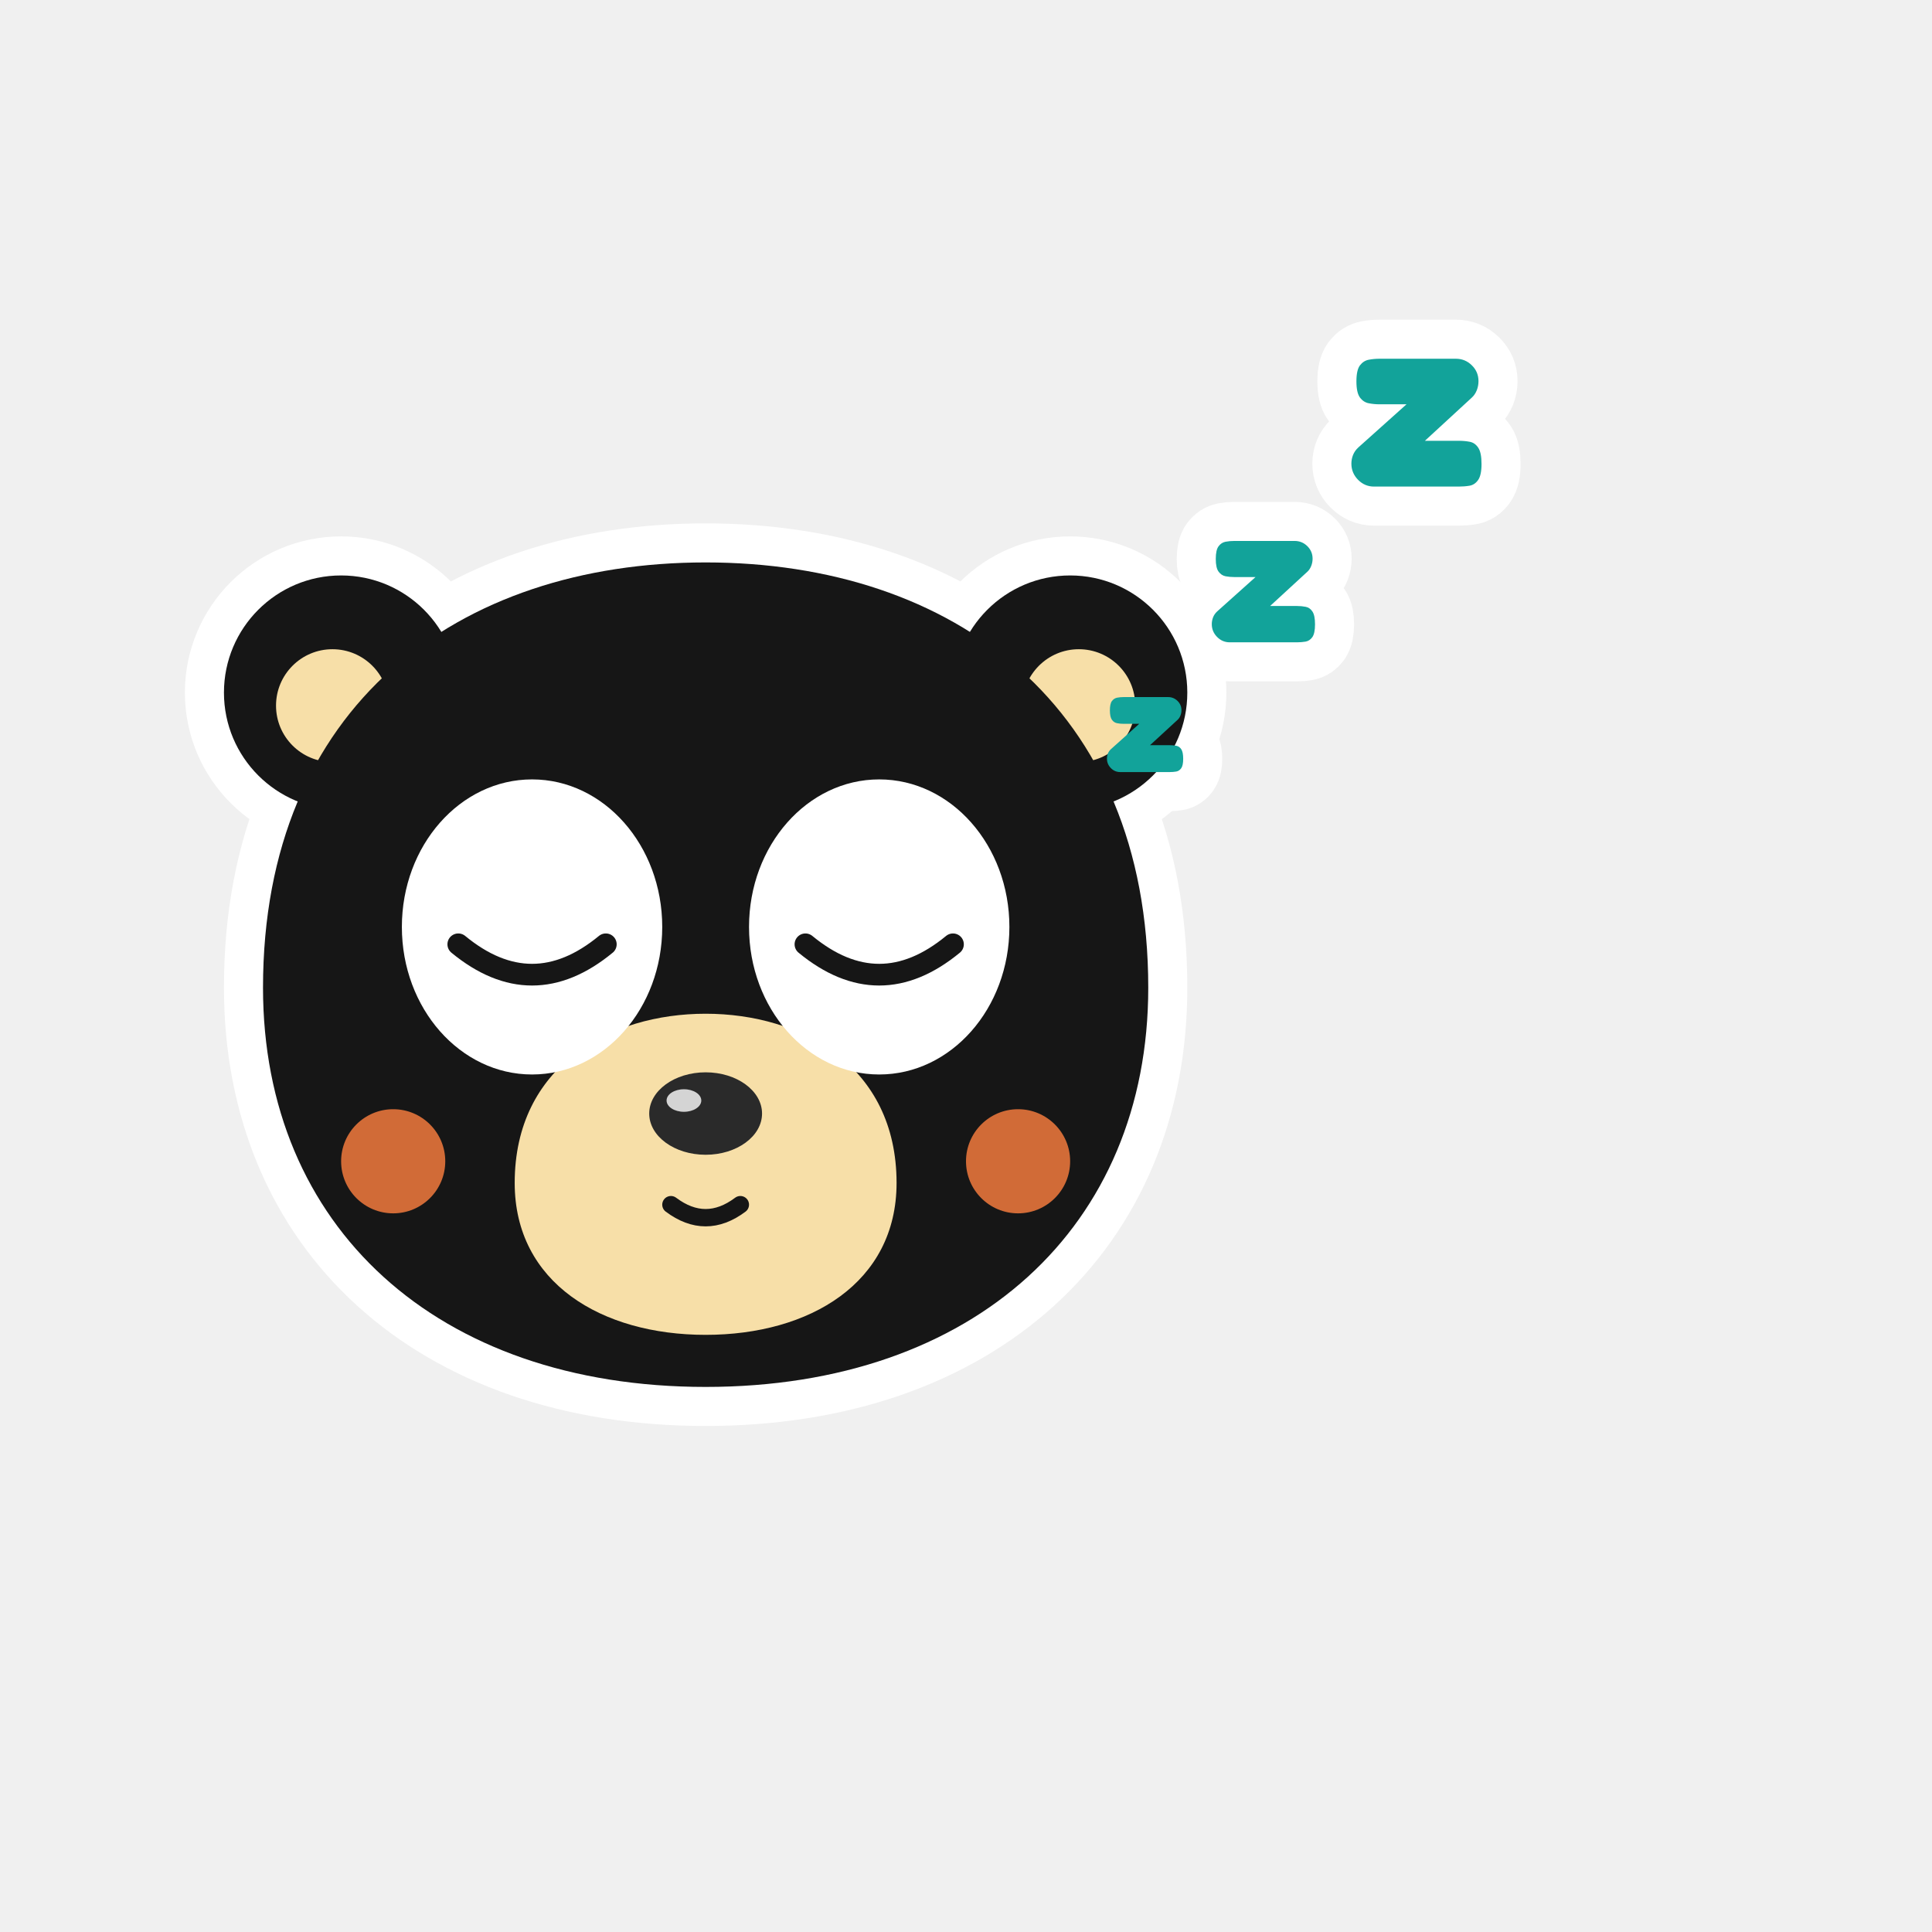
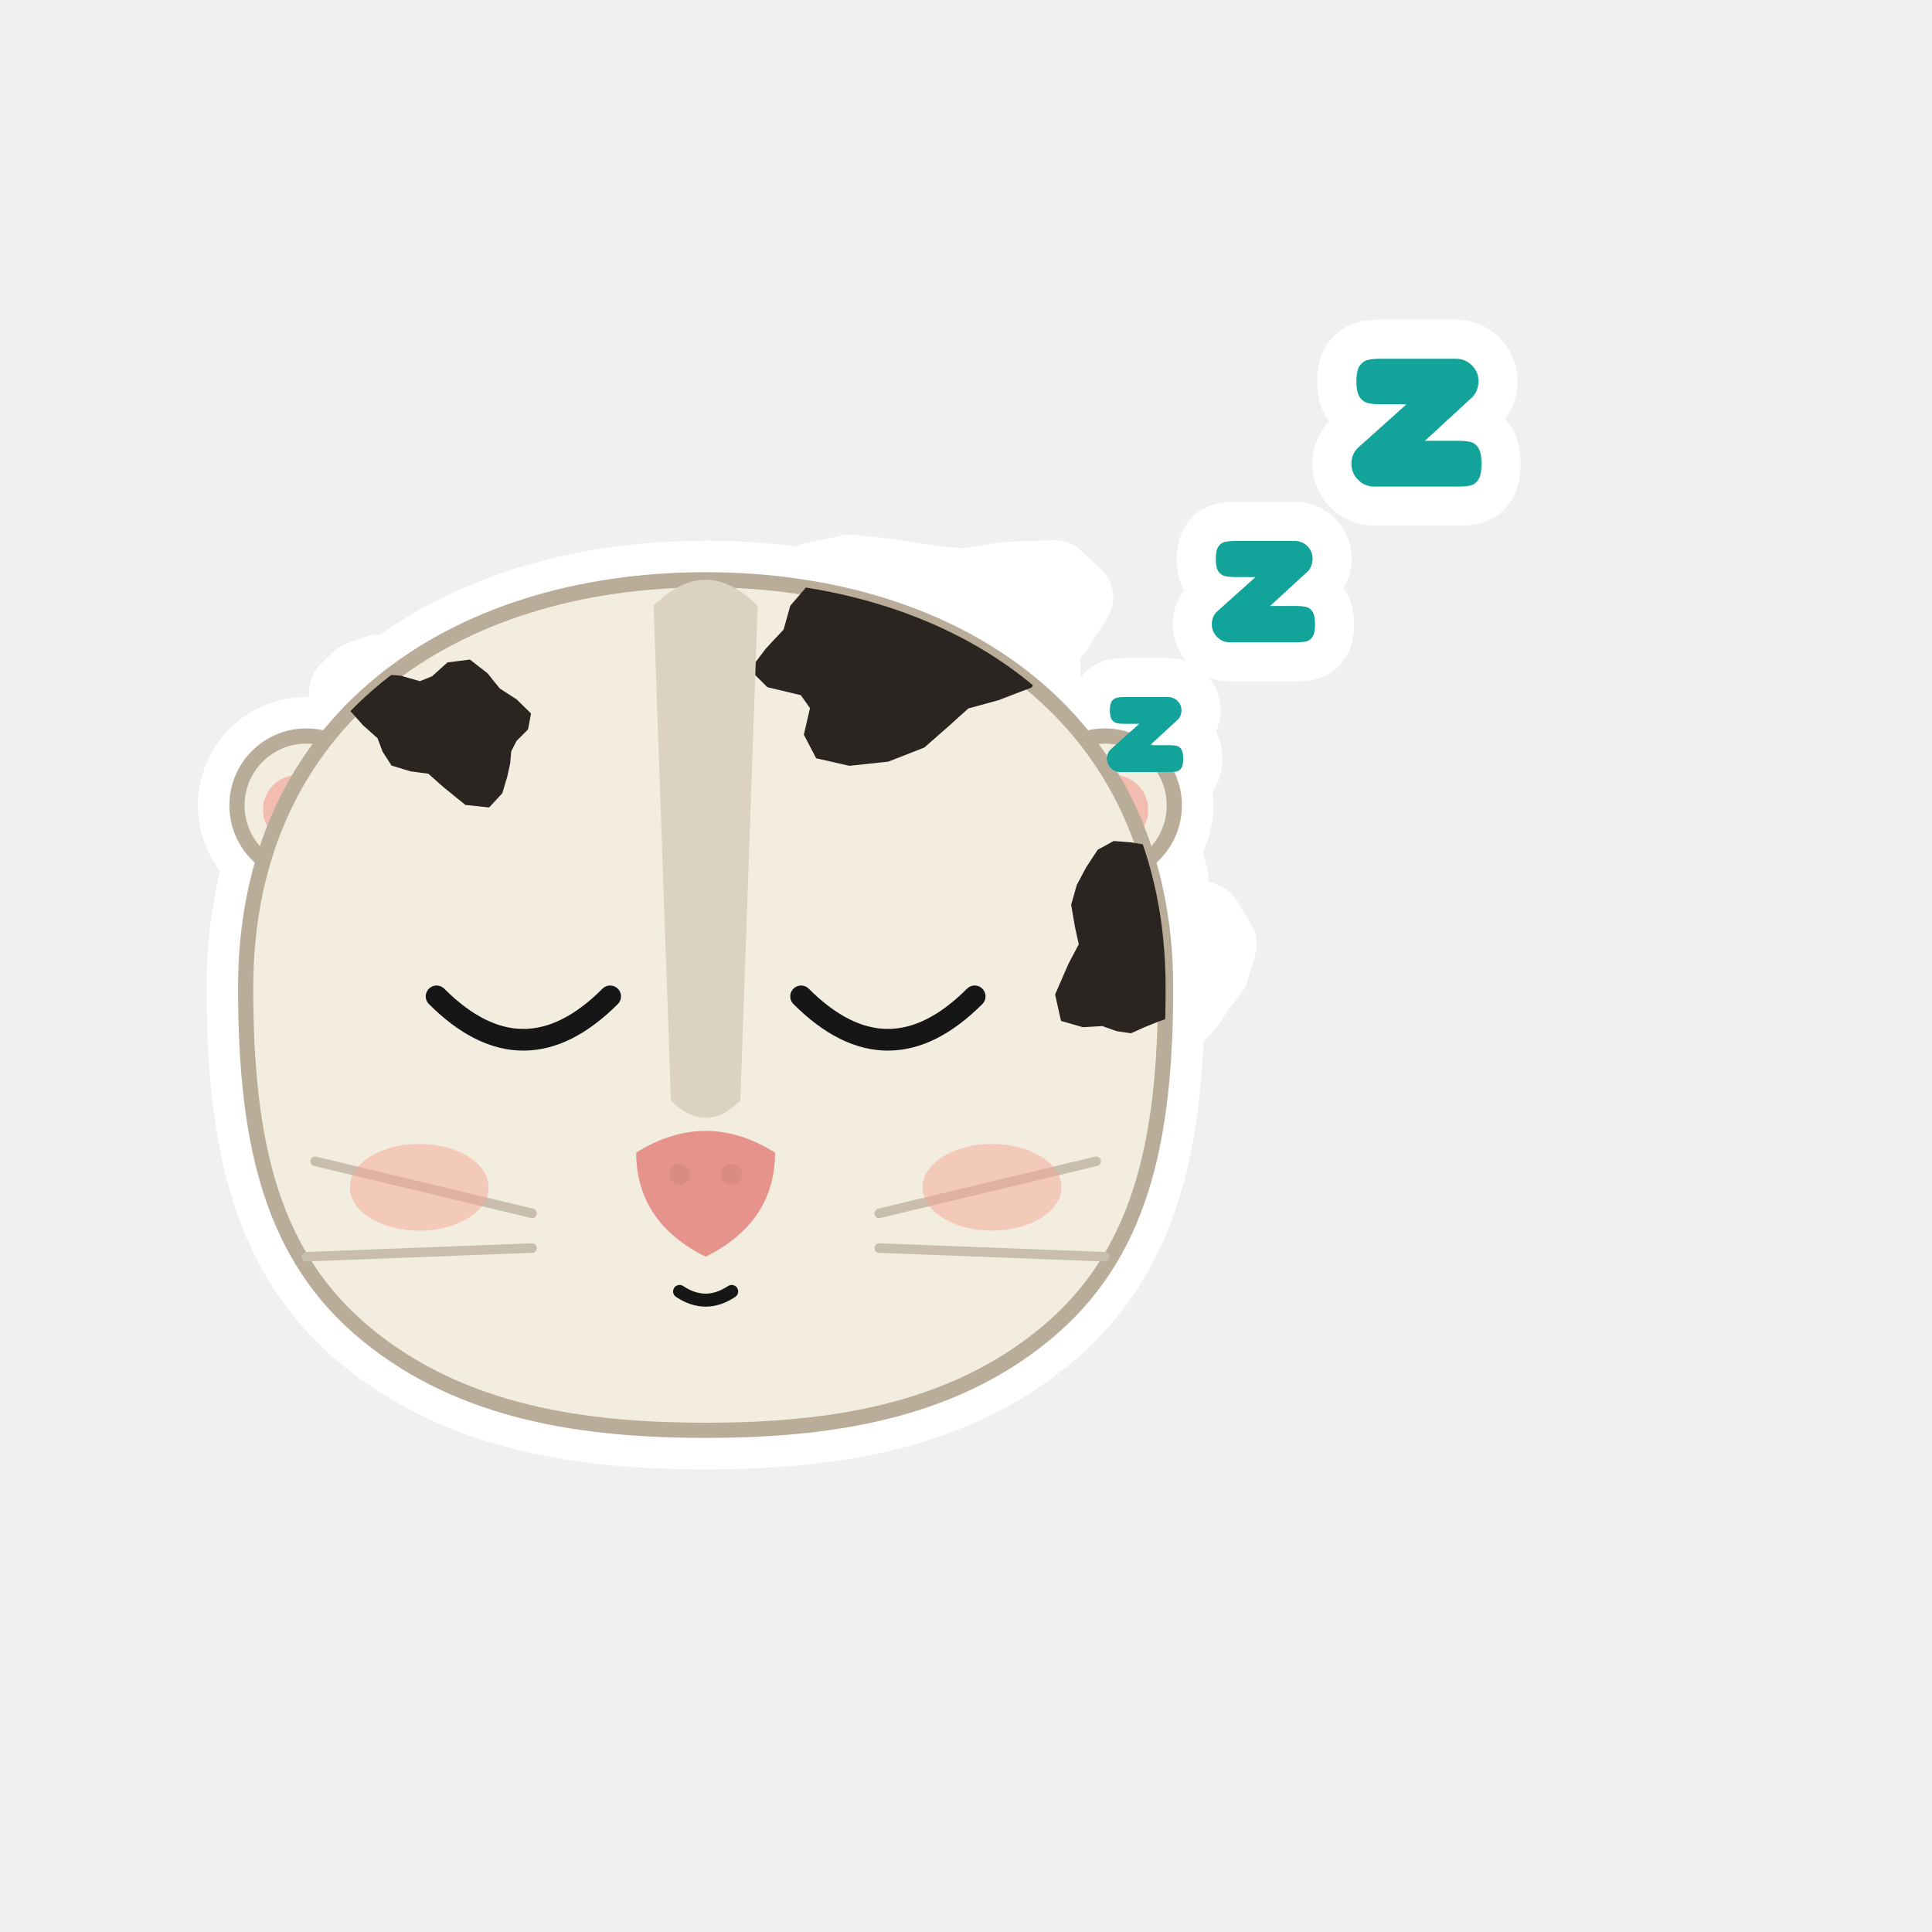
<svg xmlns="http://www.w3.org/2000/svg" viewBox="0 0 512 512" width="512" height="512">
  <g transform="translate(-43.00 77.75) scale(1.15)">
    <g stroke="#FFFFFF" stroke-width="18" stroke-linejoin="round" stroke-linecap="round" fill="#FFFFFF">
      <g transform="rotate(0 200 165)">
-         <circle cx="116" cy="92" r="27" />
-         <circle cx="114" cy="95" r="13" />
-         <circle cx="284" cy="92" r="27" />
-         <circle cx="286" cy="95" r="13" />
-         <path d="M98 160C98 95 143 62 200 62C257 62 302 95 302 160C302 215 262 252 200 252C138 252 98 215 98 160Z" />
-         <path d="M156 205C156 178 178 166 200 166C222 166 244 178 244 205C244 228 224 240 200 240C176 240 156 228 156 205Z" />
-         <ellipse cx="200" cy="189" rx="13" ry="9.5" />
-         <ellipse cx="195" cy="186" rx="4" ry="2.6" />
-         <path d="M192 210Q200 216 208 210" stroke-linecap="round" />
-         <circle cx="128" cy="200" r="12" />
-         <circle cx="272" cy="200" r="12" />
-         <ellipse cx="160" cy="146" rx="30" ry="34" />
-         <path d="M143 150Q160 164 177 150" stroke-linecap="round" />
-         <ellipse cx="240" cy="146" rx="30" ry="34" />
-         <path d="M223 150Q240 164 257 150" stroke-linecap="round" />
+         <circle cx="108" cy="118" r="16" stroke-linejoin="round" />
+         <circle cx="106" cy="119" r="8" />
+         <circle cx="292" cy="118" r="16" stroke-linejoin="round" />
+         <circle cx="294" cy="119" r="8" />
+         <path d="M94 160C94 98 142 66 200 66C258 66 306 98 306 160C306 196 300 222 278 240C256 258 228 262 200 262C172 262 144 258 122 240C100 222 94 196 94 160Z" stroke-linejoin="round" />
+         <g>
+           <path d="M281.52 84L276.69 88.12L276.28 92.58L273.11 96.72L264.99 98L257.8 98.42L252.73 101.35L246 105.12L237.24 106.57L228.27 105.66L221.11 102.36L219.46 96.45L222.12 90.76L220.67 87.4L213.52 84L210.4 79.22L215.02 75.22L219.94 71.78L222.59 66.73L228.3 62.38L237.6 62.35L246 65.12L252.37 67.57L257.77 69.62L263.51 71.08L272.62 71.51L283.39 73.41L286.97 78.5Z" transform="rotate(-12 246 84)" />
+           <path d="M156.18 100L156.9 102.7L157.32 105.84L157.54 109.79L155.82 113.89L150.47 115.22L144.26 113.07L140 111.38L136 112.26L131.39 112.52L128.35 110.22L126.2 107.7L122.05 106.05L117.5 103.59L116.18 100L117.9 96.47L121.29 93.69L126.27 92.33L130.88 92L133.12 89.99L135.36 85.77L140 83.38L144.9 84.97L148.74 87.29L153.29 88.33L157.48 90.24L158.09 93.9L156.5 97.36Z" transform="rotate(20 140 100)" />
+           <path d="M317.99 150L316.3 155.74L313.06 159.97L310.55 163.76L307.65 166.64L304.25 167.84L301.17 169.09L298 170.51L294.68 170.01L291.4 168.84L286.92 169.1L281.9 167.66L280.53 161.57L283.6 154.52L285.99 150L285.1 145.95L284.23 140.88L285.53 136.32L287.7 132.24L290.36 128.2L294.05 126.19L298 126.51L301.8 127.12L305.29 129.19L306.87 134.7L306.92 140.22L309.36 142.48L314.8 144.73Z" transform="rotate(0 298 150)" />
+         </g>
+         <path d="M188 72Q200 60 212 72L208 186Q200 194 192 186Z" />
+         <path d="M184 198Q200 188 216 198Q216 214 200 222Q184 214 184 198Z" />
+         <circle cx="194" cy="203" r="2.4" />
+         <circle cx="206" cy="203" r="2.4" />
+         <path d="M194 230Q200 234 206 230" stroke-linecap="round" />
+         <path d="M160 212L110 200M160 220L108 222" stroke-linecap="round" />
+         <path d="M240 212L290 200M240 220L292 222" stroke-linecap="round" />
+         <ellipse cx="134" cy="206" rx="16" ry="10" />
+         <ellipse cx="266" cy="206" rx="16" ry="10" />
+         <path d="M138 162Q158 182 178 162" stroke-linecap="round" />
+         <path d="M222 162Q242 182 262 162" stroke-linecap="round" />
      </g>
      <path d="M306.96 110.31L295.54 110.31Q294.28 110.31 293.38 109.39Q292.48 108.47 292.48 107.21L292.48 107.21Q292.48 106.60 292.70 106.04Q292.92 105.48 293.39 105.04L293.39 105.04L299.92 99.19L296.28 99.19Q295.54 99.19 294.82 99.05Q294.11 98.92 293.63 98.27Q293.16 97.62 293.16 96.09L293.16 96.09Q293.16 94.56 293.63 93.94Q294.11 93.31 294.82 93.17Q295.54 93.03 296.28 93.03L296.28 93.03L306.59 93.03Q307.84 93.03 308.75 93.92Q309.65 94.80 309.65 96.06L309.65 96.06Q309.65 96.71 309.41 97.30Q309.17 97.90 308.76 98.27L308.76 98.27L302.40 104.12L306.99 104.12Q307.78 104.12 308.47 104.25Q309.17 104.39 309.61 105.05Q310.05 105.72 310.05 107.25L310.05 107.25Q310.05 108.78 309.60 109.42Q309.14 110.07 308.44 110.19Q307.74 110.31 306.96 110.31L306.96 110.31Z" />
      <path d="M336.24 80.41L320.78 80.41Q319.08 80.41 317.86 79.17Q316.64 77.93 316.64 76.23L316.64 76.23Q316.64 75.40 316.94 74.64Q317.24 73.88 317.89 73.28L317.89 73.28L326.72 65.37L321.80 65.37Q320.78 65.37 319.82 65.19Q318.85 65.00 318.21 64.13Q317.56 63.26 317.56 61.19L317.56 61.19Q317.56 59.12 318.21 58.27Q318.85 57.41 319.82 57.23Q320.78 57.05 321.80 57.05L321.80 57.05L335.73 57.05Q337.44 57.05 338.65 58.24Q339.87 59.44 339.87 61.14L339.87 61.14Q339.87 62.01 339.55 62.82Q339.23 63.62 338.68 64.13L338.68 64.13L330.08 72.04L336.29 72.04Q337.34 72.04 338.29 72.23Q339.23 72.41 339.83 73.31Q340.43 74.20 340.43 76.27L340.43 76.27Q340.43 78.34 339.81 79.22Q339.18 80.09 338.24 80.25Q337.30 80.41 336.24 80.41L336.24 80.41Z" />
      <path d="M373.52 44.52L354.03 44.52Q351.89 44.52 350.35 42.96Q348.81 41.39 348.81 39.24L348.81 39.24Q348.81 38.20 349.19 37.24Q349.57 36.29 350.38 35.53L350.38 35.53L361.51 25.56L355.31 25.56Q354.03 25.56 352.81 25.32Q351.60 25.09 350.78 23.99Q349.97 22.89 349.97 20.28L349.97 20.28Q349.97 17.67 350.78 16.59Q351.60 15.52 352.81 15.29Q354.03 15.06 355.31 15.06L355.31 15.06L372.88 15.06Q375.03 15.06 376.56 16.57Q378.10 18.07 378.10 20.22L378.10 20.22Q378.10 21.32 377.70 22.34Q377.29 23.35 376.59 23.99L376.59 23.99L365.75 33.97L373.58 33.97Q374.91 33.97 376.10 34.20Q377.29 34.43 378.04 35.56Q378.80 36.69 378.80 39.30L378.80 39.30Q378.80 41.91 378.01 43.01Q377.23 44.12 376.04 44.32Q374.85 44.52 373.52 44.52L373.52 44.52Z" />
    </g>
    <g transform="rotate(0 200 165)">
-       <circle cx="116" cy="92" r="27" fill="#161616" />
-       <circle cx="114" cy="95" r="13" fill="#F7DFA8" />
-       <circle cx="284" cy="92" r="27" fill="#161616" />
-       <circle cx="286" cy="95" r="13" fill="#F7DFA8" />
-       <path d="M98 160C98 95 143 62 200 62C257 62 302 95 302 160C302 215 262 252 200 252C138 252 98 215 98 160Z" fill="#161616" />
-       <path d="M156 205C156 178 178 166 200 166C222 166 244 178 244 205C244 228 224 240 200 240C176 240 156 228 156 205Z" fill="#F7DFA8" />
-       <ellipse cx="200" cy="189" rx="13" ry="9.5" fill="#2A2A2A" />
-       <ellipse cx="195" cy="186" rx="4" ry="2.6" fill="#FFFFFF" opacity="0.8" />
-       <path d="M192 210Q200 216 208 210" fill="none" stroke="#161616" stroke-width="4" stroke-linecap="round" />
-       <circle cx="128" cy="200" r="12" fill="#F27A3D" opacity="0.85" />
-       <circle cx="272" cy="200" r="12" fill="#F27A3D" opacity="0.85" />
-       <ellipse cx="160" cy="146" rx="30" ry="34" fill="#FFFFFF" />
-       <path d="M143 150Q160 164 177 150" fill="none" stroke="#161616" stroke-width="5" stroke-linecap="round" />
-       <ellipse cx="240" cy="146" rx="30" ry="34" fill="#FFFFFF" />
-       <path d="M223 150Q240 164 257 150" fill="none" stroke="#161616" stroke-width="5" stroke-linecap="round" />
+       <defs>
+         <clipPath id="h30">
+           <path d="M94 160C94 98 142 66 200 66C258 66 306 98 306 160C306 196 300 222 278 240C256 258 228 262 200 262C172 262 144 258 122 240C100 222 94 196 94 160Z" />
+         </clipPath>
+       </defs>
+       <circle cx="108" cy="118" r="16" fill="#F3EDDF" stroke="#B9AC98" stroke-width="3.5" stroke-linejoin="round" />
+       <circle cx="106" cy="119" r="8" fill="#F2BCB0" />
+       <circle cx="292" cy="118" r="16" fill="#F3EDDF" stroke="#B9AC98" stroke-width="3.5" stroke-linejoin="round" />
+       <circle cx="294" cy="119" r="8" fill="#F2BCB0" />
+       <path d="M94 160C94 98 142 66 200 66C258 66 306 98 306 160C306 196 300 222 278 240C256 258 228 262 200 262C172 262 144 258 122 240C100 222 94 196 94 160Z" fill="#F3EDDF" stroke="#B9AC98" stroke-width="3.5" stroke-linejoin="round" />
+       <g clip-path="url(#h30)">
+         <path d="M281.52 84L276.69 88.12L276.28 92.58L273.11 96.72L264.99 98L257.8 98.42L252.73 101.35L246 105.12L237.24 106.57L228.27 105.66L221.11 102.36L219.46 96.45L222.12 90.76L220.67 87.4L213.52 84L210.4 79.22L215.02 75.22L219.94 71.78L222.59 66.73L228.3 62.38L237.6 62.35L246 65.12L252.37 67.57L257.77 69.62L263.51 71.08L272.62 71.51L283.39 73.41L286.97 78.5Z" fill="#2B2522" transform="rotate(-12 246 84)" />
+         <path d="M156.18 100L156.9 102.7L157.32 105.84L157.54 109.79L155.82 113.89L150.47 115.22L144.26 113.07L140 111.38L136 112.26L131.39 112.52L128.35 110.22L126.2 107.7L122.05 106.05L117.5 103.59L116.18 100L117.9 96.47L121.29 93.69L126.27 92.33L130.88 92L133.12 89.99L135.36 85.77L140 83.38L144.9 84.97L148.74 87.29L153.29 88.33L157.48 90.24L158.09 93.9L156.5 97.36Z" fill="#2B2522" transform="rotate(20 140 100)" />
+         <path d="M317.99 150L316.3 155.74L313.06 159.97L310.55 163.76L307.65 166.64L304.25 167.84L301.17 169.09L298 170.51L294.68 170.01L291.4 168.84L286.92 169.1L281.9 167.66L280.53 161.57L283.6 154.52L285.99 150L285.1 145.95L284.23 140.88L285.53 136.32L287.7 132.24L290.36 128.2L294.05 126.19L298 126.51L301.8 127.12L305.29 129.19L306.87 134.7L306.92 140.22L309.36 142.48L314.8 144.73Z" fill="#2B2522" transform="rotate(0 298 150)" />
+       </g>
+       <path d="M188 72Q200 60 212 72L208 186Q200 194 192 186Z" fill="#DCD2C2" />
+       <path d="M184 198Q200 188 216 198Q216 214 200 222Q184 214 184 198Z" fill="#E6938B" />
+       <circle cx="194" cy="203" r="2.4" fill="#D98C80" />
+       <circle cx="206" cy="203" r="2.4" fill="#D98C80" />
+       <path d="M194 230Q200 234 206 230" fill="none" stroke="#161616" stroke-width="3" stroke-linecap="round" />
+       <path d="M160 212L110 200M160 220L108 222" fill="none" stroke="#C9BDAD" stroke-width="2.2" stroke-linecap="round" />
+       <path d="M240 212L290 200M240 220L292 222" fill="none" stroke="#C9BDAD" stroke-width="2.2" stroke-linecap="round" />
+       <ellipse cx="134" cy="206" rx="16" ry="10" fill="#F3A694" opacity="0.5" />
+       <ellipse cx="266" cy="206" rx="16" ry="10" fill="#F3A694" opacity="0.5" />
+       <path d="M138 162Q158 182 178 162" fill="none" stroke="#161616" stroke-width="5" stroke-linecap="round" />
+       <path d="M222 162Q242 182 262 162" fill="none" stroke="#161616" stroke-width="5" stroke-linecap="round" />
    </g>
    <path d="M306.96 110.31L295.54 110.31Q294.28 110.31 293.38 109.39Q292.48 108.47 292.48 107.21L292.48 107.21Q292.48 106.60 292.70 106.04Q292.92 105.48 293.39 105.04L293.39 105.04L299.92 99.19L296.28 99.19Q295.54 99.19 294.82 99.05Q294.11 98.92 293.63 98.27Q293.16 97.62 293.16 96.09L293.16 96.09Q293.16 94.56 293.63 93.94Q294.11 93.31 294.82 93.17Q295.54 93.03 296.28 93.03L296.28 93.03L306.59 93.03Q307.84 93.03 308.75 93.92Q309.65 94.80 309.65 96.06L309.65 96.06Q309.65 96.71 309.41 97.30Q309.17 97.90 308.76 98.27L308.76 98.27L302.40 104.12L306.99 104.12Q307.78 104.12 308.47 104.25Q309.17 104.39 309.61 105.05Q310.05 105.72 310.05 107.25L310.05 107.25Q310.05 108.78 309.60 109.42Q309.14 110.07 308.44 110.19Q307.74 110.31 306.96 110.31L306.96 110.31Z" fill="#12A39A" />
    <path d="M336.24 80.41L320.78 80.41Q319.08 80.41 317.86 79.17Q316.64 77.93 316.64 76.23L316.64 76.23Q316.64 75.40 316.94 74.64Q317.24 73.88 317.89 73.28L317.89 73.28L326.72 65.37L321.80 65.37Q320.78 65.37 319.82 65.19Q318.85 65.00 318.21 64.13Q317.56 63.26 317.56 61.19L317.56 61.19Q317.56 59.12 318.21 58.27Q318.85 57.41 319.82 57.23Q320.78 57.05 321.80 57.05L321.80 57.05L335.73 57.05Q337.44 57.05 338.65 58.24Q339.87 59.44 339.87 61.14L339.87 61.14Q339.87 62.01 339.55 62.82Q339.23 63.62 338.68 64.13L338.68 64.13L330.08 72.04L336.29 72.04Q337.34 72.04 338.29 72.23Q339.23 72.41 339.83 73.31Q340.43 74.20 340.43 76.27L340.43 76.27Q340.43 78.34 339.81 79.22Q339.18 80.09 338.24 80.25Q337.30 80.41 336.24 80.41L336.24 80.41Z" fill="#12A39A" />
    <path d="M373.52 44.52L354.03 44.52Q351.89 44.52 350.35 42.96Q348.81 41.39 348.81 39.24L348.81 39.24Q348.81 38.20 349.19 37.24Q349.57 36.29 350.38 35.53L350.38 35.53L361.51 25.56L355.31 25.56Q354.03 25.56 352.81 25.32Q351.60 25.09 350.78 23.99Q349.97 22.89 349.97 20.28L349.97 20.28Q349.97 17.67 350.78 16.59Q351.60 15.52 352.81 15.29Q354.03 15.06 355.31 15.06L355.31 15.06L372.88 15.06Q375.03 15.06 376.56 16.57Q378.10 18.07 378.10 20.22L378.10 20.22Q378.10 21.32 377.70 22.34Q377.29 23.35 376.59 23.99L376.59 23.99L365.75 33.97L373.58 33.97Q374.91 33.97 376.10 34.20Q377.29 34.43 378.04 35.56Q378.80 36.69 378.80 39.30L378.80 39.30Q378.80 41.91 378.01 43.01Q377.23 44.12 376.04 44.32Q374.85 44.52 373.52 44.52L373.52 44.52Z" fill="#12A39A" />
  </g>
</svg>
